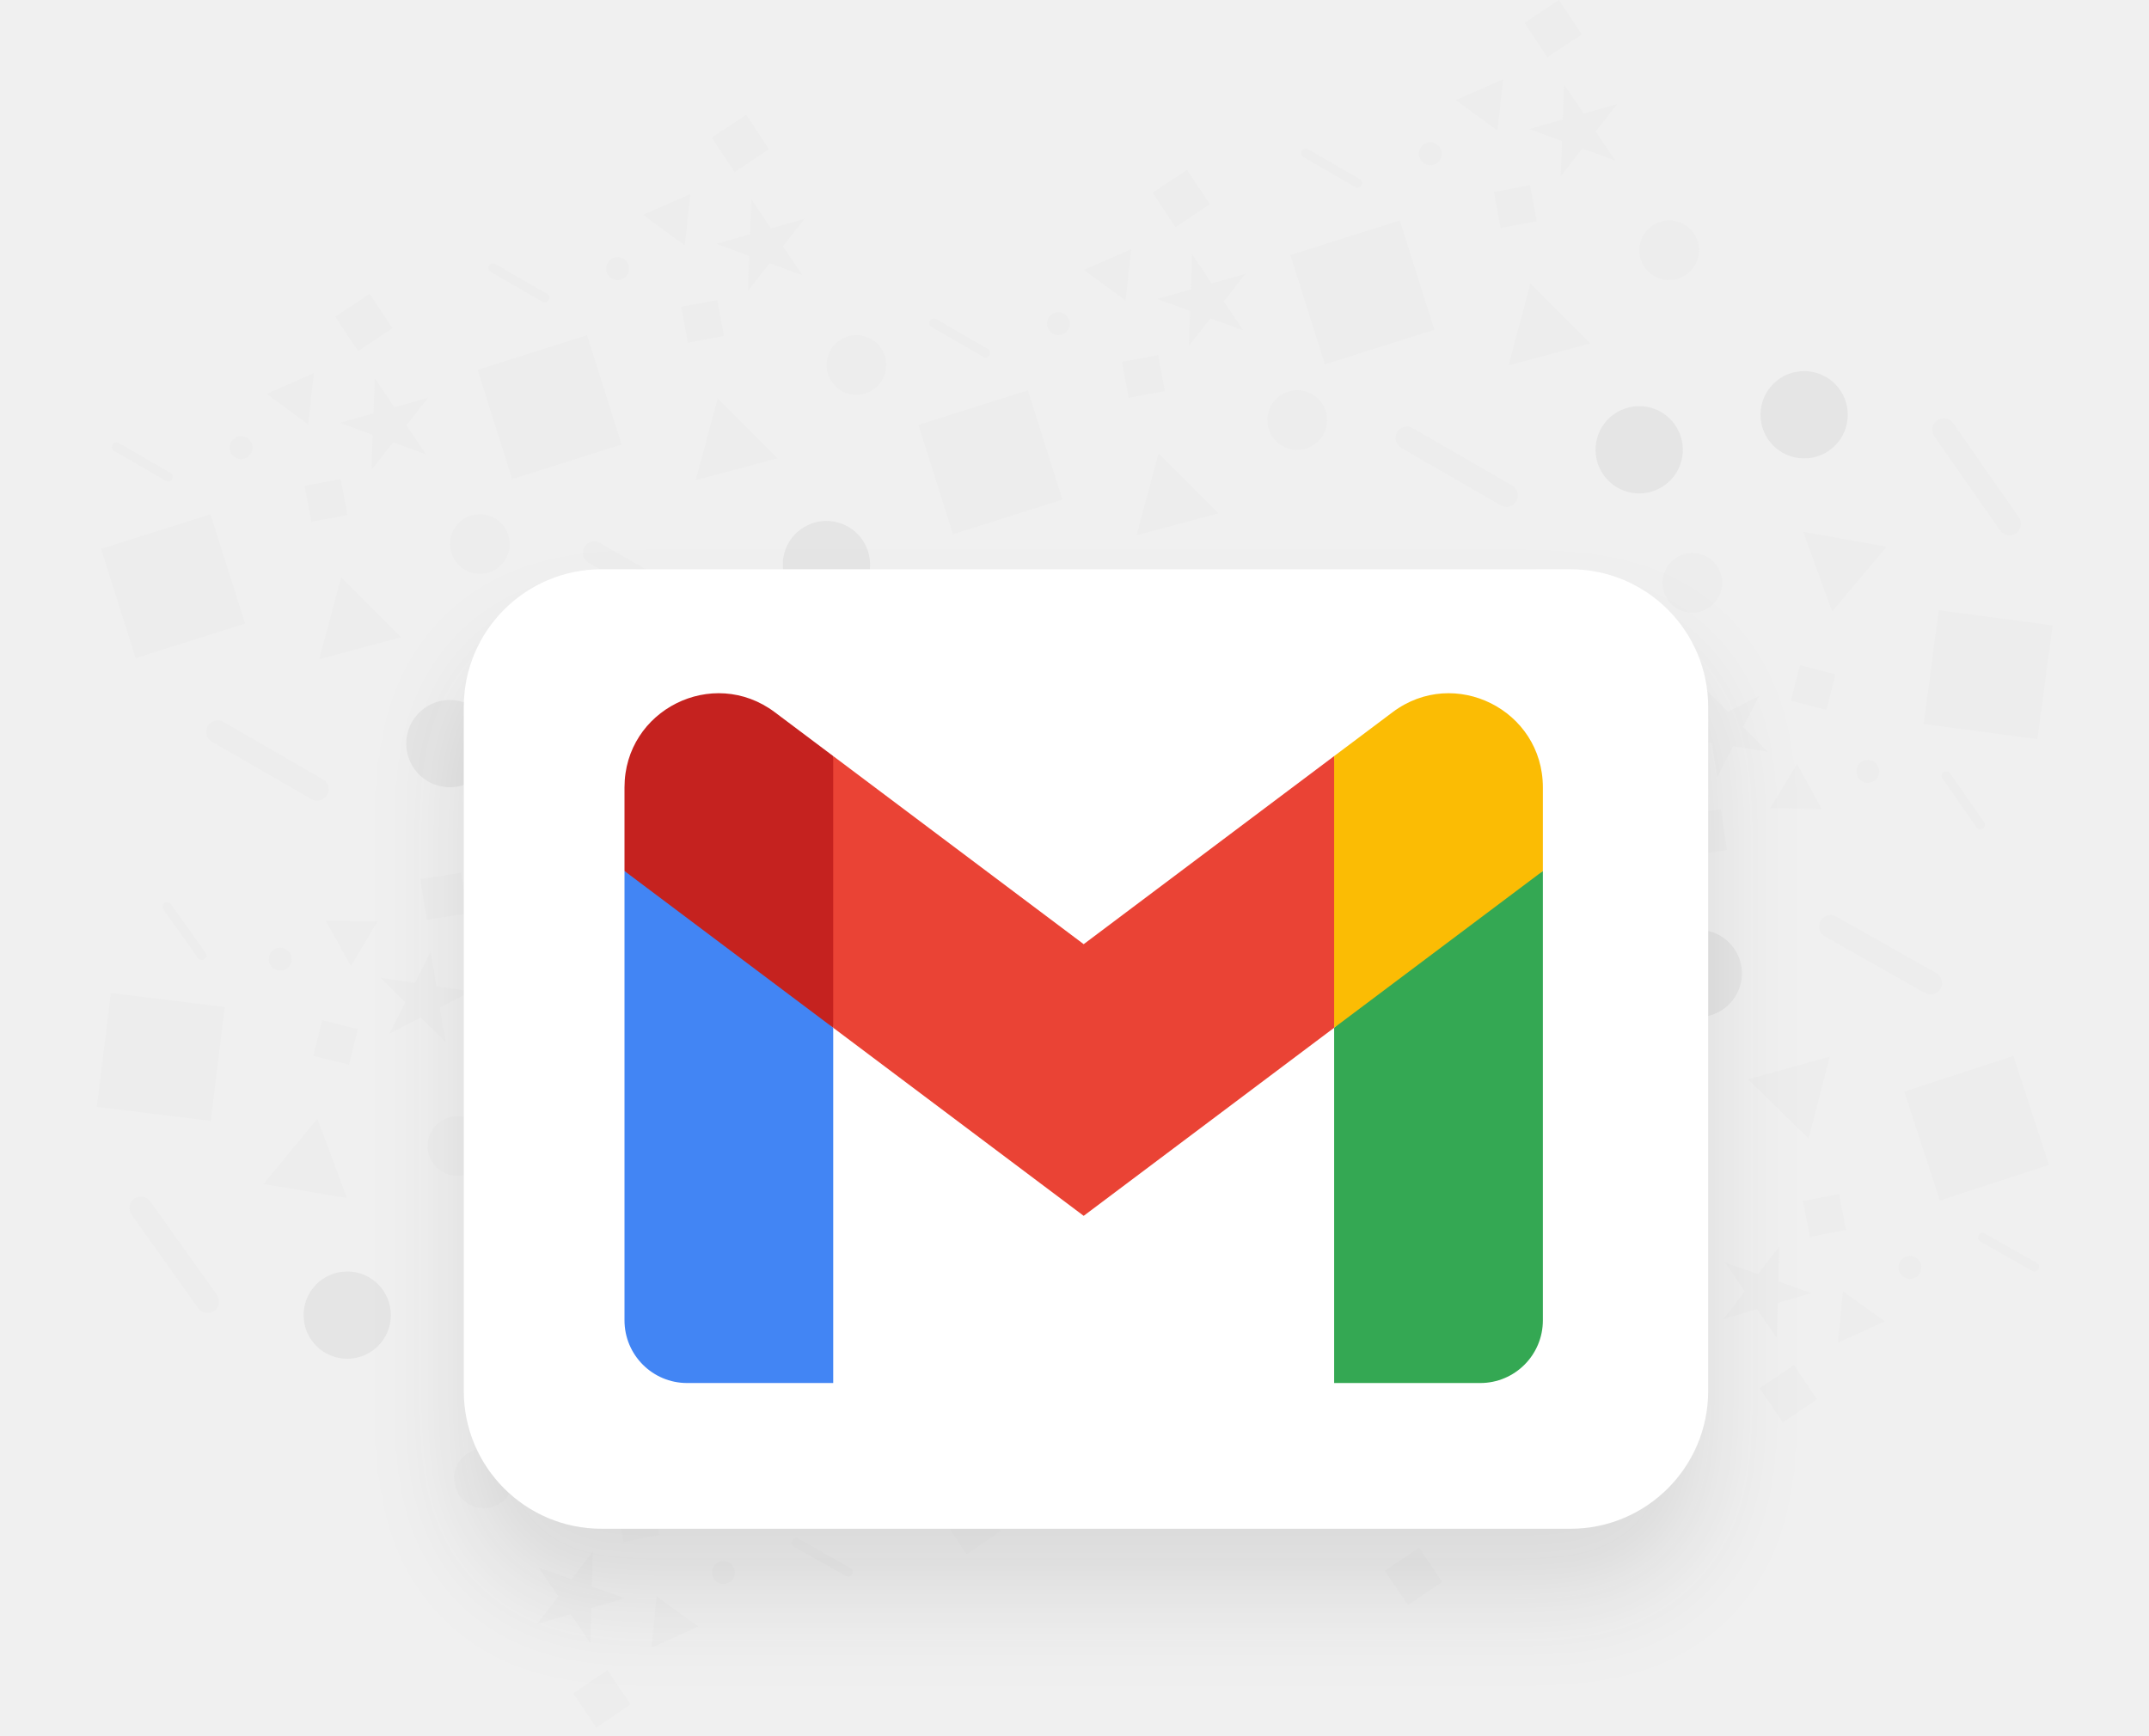
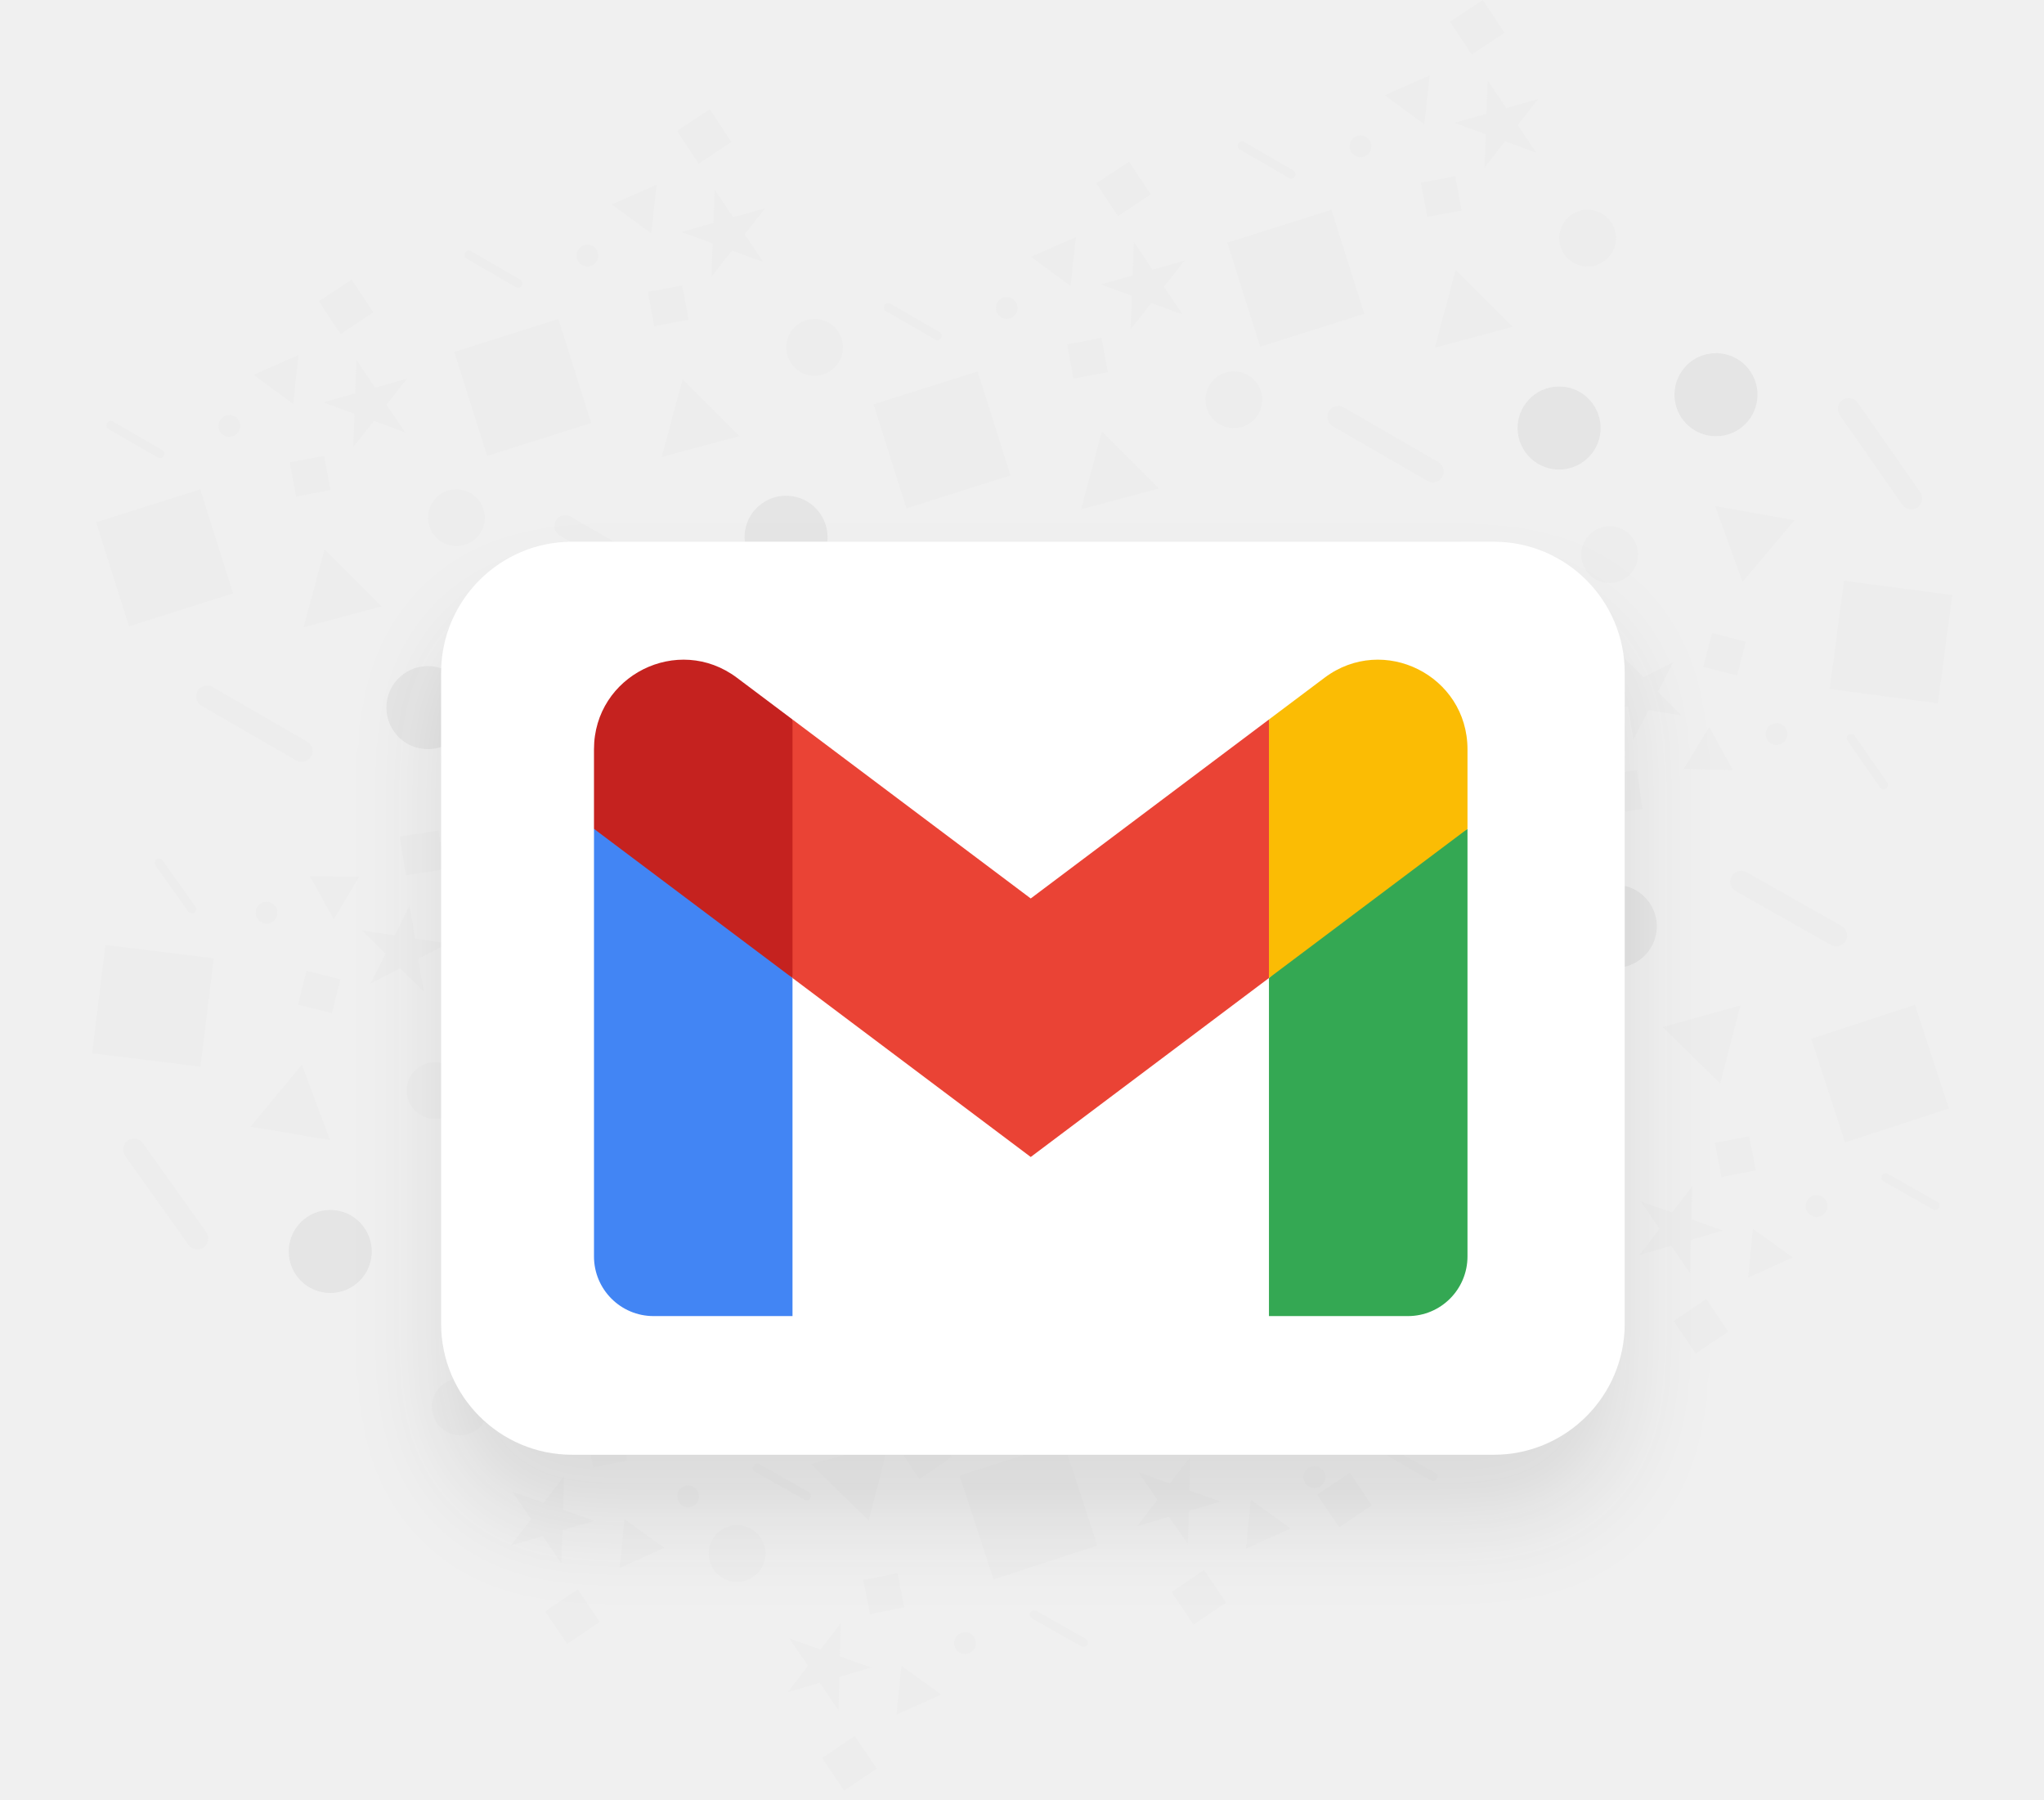
- <svg xmlns="http://www.w3.org/2000/svg" width="468" height="378" viewBox="0 0 468 378" fill="none">
-   <circle cx="97.977" cy="161.977" r="9.5" transform="rotate(-30 97.9772 161.977)" fill="#ABABAB" fill-opacity="0.17" />
-   <rect x="22" y="119.537" width="25" height="25" transform="rotate(-17.5474 22 119.537)" fill="#EDEDED" />
-   <path d="M81.624 82.402L85.878 88.734L93.215 86.644L88.508 92.647L92.762 98.979L85.599 96.357L80.891 102.36L81.171 94.737L74.007 92.115L81.344 90.025L81.624 82.402Z" fill="#EDEDED" />
-   <rect x="46.5" y="156" width="30" height="5" rx="2.5" transform="rotate(30 46.5 156)" fill="#EDEDED" />
-   <circle cx="52.5" cy="97.5" r="2.5" transform="rotate(-33.6232 52.5 97.5)" fill="#EDEDED" />
-   <rect x="66.334" y="105.802" width="8" height="8" transform="rotate(-10.5779 66.3337 105.802)" fill="#EDEDED" />
+ <svg xmlns="http://www.w3.org/2000/svg" width="468" height="412" viewBox="0 0 468 412" fill="none">
+   <circle cx="97.977" cy="161.977" r="9.5" transform="rotate(-30 97.977 161.977)" fill="#ABABAB" fill-opacity="0.17" />
+   <rect x="22" y="119.537" width="25" height="25" transform="rotate(-17.5474 21.9998 119.537)" fill="#EDEDED" />
+   <path d="M81.624 82.402L85.878 88.734L93.215 86.644L88.508 92.647L92.762 98.979L85.598 96.357L80.891 102.36L81.171 94.737L74.007 92.115L81.344 90.025L81.624 82.402Z" fill="#EDEDED" />
+   <rect x="46.5" y="156" width="30" height="5" rx="2.5" transform="rotate(30 46.4998 156)" fill="#EDEDED" />
+   <circle cx="52.5" cy="97.5" r="2.5" transform="rotate(-33.6232 52.4998 97.5)" fill="#EDEDED" />
+   <rect x="66.334" y="105.802" width="8" height="8" transform="rotate(-10.5779 66.3335 105.802)" fill="#EDEDED" />
  <circle cx="104.5" cy="118.5" r="6.5" transform="rotate(-18.4543 104.5 118.5)" fill="#EDEDED" />
-   <rect x="25" y="96" width="15" height="2" rx="1" transform="rotate(30 25 96)" fill="#EDEDED" />
+   <rect x="25" y="96" width="15" height="2" rx="1" transform="rotate(30 24.9998 96)" fill="#EDEDED" />
  <path d="M74.295 125.759L87.349 138.812L69.517 143.59L74.295 125.759Z" fill="#EDEDED" />
-   <path d="M67.116 92.451L58.039 85.79L68.345 81.26L67.116 92.451Z" fill="#EDEDED" />
-   <rect x="73" y="68.965" width="9" height="9" transform="rotate(-33.4821 73 68.9651)" fill="#EDEDED" />
+   <path d="M67.115 92.451L58.039 85.79L68.345 81.26L67.115 92.451Z" fill="#EDEDED" />
+   <rect x="73" y="68.965" width="9" height="9" transform="rotate(-33.4821 72.9998 68.9651)" fill="#EDEDED" />
  <circle cx="179.977" cy="122.977" r="9.5" transform="rotate(-30 179.977 122.977)" fill="#ABABAB" fill-opacity="0.17" />
  <rect x="104" y="80.537" width="25" height="25" transform="rotate(-17.5474 104 80.5374)" fill="#EDEDED" />
  <path d="M163.624 43.402L167.878 49.734L175.215 47.644L170.508 53.647L174.762 59.979L167.598 57.357L162.891 63.36L163.171 55.737L156.007 53.115L163.344 51.025L163.624 43.402Z" fill="#EDEDED" />
  <rect x="128.5" y="117" width="30" height="5" rx="2.5" transform="rotate(30 128.5 117)" fill="#EDEDED" />
  <circle cx="134.5" cy="58.5" r="2.5" transform="rotate(-33.6232 134.5 58.5)" fill="#EDEDED" />
-   <rect x="148.334" y="66.802" width="8" height="8" transform="rotate(-10.5779 148.334 66.8022)" fill="#EDEDED" />
+   <rect x="148.333" y="66.802" width="8" height="8" transform="rotate(-10.5779 148.333 66.8022)" fill="#EDEDED" />
  <circle cx="186.5" cy="79.5" r="6.5" transform="rotate(-18.4543 186.5 79.5)" fill="#EDEDED" />
  <rect x="107" y="57" width="15" height="2" rx="1" transform="rotate(30 107 57)" fill="#EDEDED" />
  <path d="M156.295 86.759L169.349 99.812L151.517 104.59L156.295 86.759Z" fill="#EDEDED" />
-   <path d="M149.116 53.45L140.039 46.79L150.345 42.26L149.116 53.45Z" fill="#EDEDED" />
+   <path d="M149.115 53.45L140.039 46.79L150.345 42.26L149.115 53.45Z" fill="#EDEDED" />
  <rect x="155" y="29.965" width="9" height="9" transform="rotate(-33.4821 155 29.9651)" fill="#EDEDED" />
  <circle cx="275.977" cy="134.977" r="9.5" transform="rotate(-30 275.977 134.977)" fill="#ABABAB" fill-opacity="0.17" />
  <rect x="200" y="92.537" width="25" height="25" transform="rotate(-17.5474 200 92.5374)" fill="#EDEDED" />
  <path d="M259.624 55.402L263.878 61.734L271.215 59.644L266.508 65.647L270.762 71.979L263.598 69.357L258.891 75.36L259.171 67.737L252.007 65.115L259.344 63.025L259.624 55.402Z" fill="#EDEDED" />
  <rect x="224.5" y="129" width="30" height="5" rx="2.5" transform="rotate(30 224.5 129)" fill="#EDEDED" />
  <circle cx="230.5" cy="70.5" r="2.5" transform="rotate(-33.6232 230.5 70.5)" fill="#EDEDED" />
-   <rect x="244.334" y="78.802" width="8" height="8" transform="rotate(-10.5779 244.334 78.8022)" fill="#EDEDED" />
+   <rect x="244.333" y="78.802" width="8" height="8" transform="rotate(-10.5779 244.333 78.8022)" fill="#EDEDED" />
  <circle cx="282.5" cy="91.5" r="6.5" transform="rotate(-18.4543 282.5 91.5)" fill="#EDEDED" />
  <rect x="203" y="69" width="15" height="2" rx="1" transform="rotate(30 203 69)" fill="#EDEDED" />
  <path d="M252.295 98.759L265.349 111.812L247.517 116.59L252.295 98.759Z" fill="#EDEDED" />
-   <path d="M245.116 65.451L236.039 58.79L246.345 54.26L245.116 65.451Z" fill="#EDEDED" />
+   <path d="M245.115 65.451L236.039 58.79L246.345 54.26L245.115 65.451Z" fill="#EDEDED" />
  <rect x="251" y="41.965" width="9" height="9" transform="rotate(-33.4821 251 41.9651)" fill="#EDEDED" />
  <circle cx="356.977" cy="97.977" r="9.5" transform="rotate(-30 356.977 97.9772)" fill="#ABABAB" fill-opacity="0.17" />
  <rect x="281" y="55.537" width="25" height="25" transform="rotate(-17.5474 281 55.5374)" fill="#EDEDED" />
  <path d="M340.624 18.402L344.878 24.734L352.215 22.644L347.508 28.647L351.762 34.979L344.598 32.357L339.891 38.36L340.171 30.737L333.007 28.115L340.344 26.025L340.624 18.402Z" fill="#EDEDED" />
  <rect x="305.5" y="92" width="30" height="5" rx="2.5" transform="rotate(30 305.5 92)" fill="#EDEDED" />
  <circle cx="311.5" cy="33.5" r="2.5" transform="rotate(-33.6232 311.5 33.5)" fill="#EDEDED" />
-   <rect x="325.334" y="41.802" width="8" height="8" transform="rotate(-10.5779 325.334 41.8022)" fill="#EDEDED" />
+   <rect x="325.333" y="41.802" width="8" height="8" transform="rotate(-10.5779 325.333 41.8022)" fill="#EDEDED" />
  <circle cx="363.5" cy="54.5" r="6.5" transform="rotate(-18.4543 363.5 54.5)" fill="#EDEDED" />
  <rect x="284" y="32" width="15" height="2" rx="1" transform="rotate(30 284 32)" fill="#EDEDED" />
  <path d="M333.295 61.759L346.349 74.812L328.517 79.591L333.295 61.759Z" fill="#EDEDED" />
-   <path d="M326.116 28.451L317.039 21.79L327.345 17.259L326.116 28.451Z" fill="#EDEDED" />
+   <path d="M326.115 28.451L317.039 21.79L327.345 17.259L326.115 28.451Z" fill="#EDEDED" />
  <rect x="332" y="4.965" width="9" height="9" transform="rotate(-33.4821 332 4.96509)" fill="#EDEDED" />
  <circle cx="392.899" cy="90.346" r="9.5" transform="rotate(175.089 392.899 90.3457)" fill="#ABABAB" fill-opacity="0.17" />
-   <rect x="443.713" y="160.997" width="25" height="25" transform="rotate(-172.459 443.713 160.997)" fill="#EDEDED" />
-   <path d="M373.968 169.348L372.8 161.809L365.269 160.59L372.078 157.15L370.909 149.611L376.286 155.023L383.094 151.583L379.608 158.368L384.985 163.781L377.454 162.562L373.968 169.348Z" fill="#EDEDED" />
+   <rect x="443.712" y="160.997" width="25" height="25" transform="rotate(-172.459 443.712 160.997)" fill="#EDEDED" />
+   <path d="M373.968 169.348L372.799 161.809L365.269 160.59L372.077 157.15L370.909 149.611L376.285 155.023L383.094 151.583L379.608 158.368L384.984 163.781L377.454 162.562L373.968 169.348Z" fill="#EDEDED" />
  <rect x="436.985" y="117.586" width="30" height="5" rx="2.5" transform="rotate(-124.911 436.985 117.586)" fill="#EDEDED" />
  <circle cx="406.746" cy="168.023" r="2.5" transform="rotate(171.466 406.746 168.023)" fill="#EDEDED" />
  <rect x="397.738" y="154.638" width="8" height="8" transform="rotate(-165.489 397.738 154.638)" fill="#EDEDED" />
  <circle cx="368.556" cy="126.955" r="6.5" transform="rotate(-173.366 368.556 126.955)" fill="#EDEDED" />
  <rect x="431.015" y="181.042" width="15" height="2" rx="1" transform="rotate(-124.911 431.015 181.042)" fill="#EDEDED" />
-   <path d="M398.989 133.189L392.702 115.832L410.878 119.065L398.989 133.189Z" fill="#EDEDED" />
+   <path d="M398.989 133.189L392.702 115.832L410.877 119.065L398.989 133.189Z" fill="#EDEDED" />
  <path d="M391.368 166.399L396.764 176.28L385.509 176.012L391.368 166.399Z" fill="#EDEDED" />
-   <rect x="376.081" y="185.173" width="9" height="9" transform="rotate(171.607 376.081 185.173)" fill="#EDEDED" />
+   <rect x="376.08" y="185.173" width="9" height="9" transform="rotate(171.607 376.08 185.173)" fill="#EDEDED" />
  <circle cx="369.845" cy="212.037" r="9.5" transform="rotate(149.456 369.845 212.037)" fill="#ABABAB" fill-opacity="0.17" />
  <rect x="446.222" y="253.753" width="25" height="25" transform="rotate(161.908 446.222 253.753)" fill="#EDEDED" />
  <path d="M386.953 291.454L382.639 285.163L375.322 287.322L379.972 281.274L375.658 274.983L382.846 277.537L387.496 271.489L387.289 279.115L394.477 281.669L387.161 283.828L386.953 291.454Z" fill="#EDEDED" />
  <rect x="421.376" y="217.525" width="30" height="5" rx="2.5" transform="rotate(-150.544 421.376 217.525)" fill="#EDEDED" />
  <circle cx="415.932" cy="276.08" r="2.5" transform="rotate(145.832 415.932 276.08)" fill="#EDEDED" />
  <rect x="402.021" y="267.909" width="8" height="8" transform="rotate(168.878 402.021 267.909)" fill="#EDEDED" />
-   <circle cx="363.735" cy="255.575" r="6.5" transform="rotate(161.001 363.735 255.575)" fill="#EDEDED" />
+   <circle cx="363.735" cy="255.574" r="6.5" transform="rotate(161.001 363.735 255.574)" fill="#EDEDED" />
  <rect x="443.445" y="277.318" width="15" height="2" rx="1" transform="rotate(-150.544 443.445 277.318)" fill="#EDEDED" />
  <path d="M393.87 248.029L380.692 235.1L398.478 230.153L393.87 248.029Z" fill="#EDEDED" />
  <path d="M401.365 281.268L410.505 287.842L400.242 292.47L401.365 281.268Z" fill="#EDEDED" />
  <rect x="395.704" y="304.808" width="9" height="9" transform="rotate(145.974 395.704 304.808)" fill="#EDEDED" />
-   <circle cx="288.219" cy="251.815" r="9.5" transform="rotate(149.456 288.219 251.815)" fill="#ABABAB" fill-opacity="0.17" />
+   <circle cx="288.219" cy="251.814" r="9.5" transform="rotate(149.456 288.219 251.814)" fill="#ABABAB" fill-opacity="0.17" />
  <rect x="364.596" y="293.531" width="25" height="25" transform="rotate(161.908 364.596 293.531)" fill="#EDEDED" />
-   <path d="M305.327 331.231L301.013 324.94L293.696 327.099L298.346 321.052L294.032 314.76L301.22 317.314L305.87 311.267L305.663 318.892L312.852 321.446L305.535 323.605L305.327 331.231Z" fill="#EDEDED" />
-   <rect x="339.75" y="257.303" width="30" height="5" rx="2.5" transform="rotate(-150.544 339.75 257.303)" fill="#EDEDED" />
+   <path d="M305.327 331.231L301.013 324.94L293.696 327.099L298.346 321.051L294.032 314.76L301.22 317.314L305.87 311.266L305.663 318.892L312.852 321.446L305.535 323.605L305.327 331.231Z" fill="#EDEDED" />
+   <rect x="339.75" y="257.302" width="30" height="5" rx="2.5" transform="rotate(-150.544 339.75 257.302)" fill="#EDEDED" />
  <circle cx="334.307" cy="315.857" r="2.5" transform="rotate(145.832 334.307 315.857)" fill="#EDEDED" />
  <rect x="320.395" y="307.686" width="8" height="8" transform="rotate(168.878 320.395 307.686)" fill="#EDEDED" />
  <circle cx="282.109" cy="295.352" r="6.5" transform="rotate(161.001 282.109 295.352)" fill="#EDEDED" />
-   <rect x="361.819" y="317.096" width="15" height="2" rx="1" transform="rotate(-150.544 361.819 317.096)" fill="#EDEDED" />
-   <path d="M312.244 287.807L299.066 274.877L316.852 269.93L312.244 287.807Z" fill="#EDEDED" />
+   <rect x="361.819" y="317.095" width="15" height="2" rx="1" transform="rotate(-150.544 361.819 317.095)" fill="#EDEDED" />
+   <path d="M312.244 287.806L299.066 274.877L316.852 269.93L312.244 287.806Z" fill="#EDEDED" />
  <path d="M319.739 321.045L328.879 327.619L318.616 332.247L319.739 321.045Z" fill="#EDEDED" />
  <rect x="314.078" y="344.585" width="9" height="9" transform="rotate(145.974 314.078 344.585)" fill="#EDEDED" />
  <circle cx="192.109" cy="240.727" r="9.5" transform="rotate(149.456 192.109 240.727)" fill="#ABABAB" fill-opacity="0.17" />
  <rect x="268.486" y="282.443" width="25" height="25" transform="rotate(161.908 268.486 282.443)" fill="#EDEDED" />
-   <path d="M209.218 320.144L204.903 313.852L197.586 316.012L202.237 309.964L197.922 303.673L205.111 306.227L209.761 300.179L209.553 307.805L216.742 310.359L209.425 312.518L209.218 320.144Z" fill="#EDEDED" />
+   <path d="M209.218 320.144L204.903 313.852L197.586 316.012L202.237 309.964L197.922 303.673L205.111 306.226L209.761 300.179L209.553 307.805L216.742 310.359L209.425 312.518L209.218 320.144Z" fill="#EDEDED" />
  <rect x="243.641" y="246.215" width="30" height="5" rx="2.5" transform="rotate(-150.544 243.641 246.215)" fill="#EDEDED" />
  <circle cx="238.197" cy="304.769" r="2.5" transform="rotate(145.832 238.197 304.769)" fill="#EDEDED" />
  <rect x="224.285" y="296.599" width="8" height="8" transform="rotate(168.878 224.285 296.599)" fill="#EDEDED" />
  <circle cx="186" cy="284.264" r="6.5" transform="rotate(161.001 186 284.264)" fill="#EDEDED" />
  <rect x="265.71" y="306.008" width="15" height="2" rx="1" transform="rotate(-150.544 265.71 306.008)" fill="#EDEDED" />
  <path d="M216.134 276.719L202.957 263.79L220.742 258.843L216.134 276.719Z" fill="#EDEDED" />
  <path d="M223.63 309.958L232.769 316.531L222.506 321.16L223.63 309.958Z" fill="#EDEDED" />
  <rect x="217.969" y="333.498" width="9" height="9" transform="rotate(145.974 217.969 333.498)" fill="#EDEDED" />
  <circle cx="111.464" cy="278.495" r="9.5" transform="rotate(149.456 111.464 278.495)" fill="#ABABAB" fill-opacity="0.17" />
  <rect x="187.841" y="320.211" width="25" height="25" transform="rotate(161.908 187.841 320.211)" fill="#EDEDED" />
-   <path d="M128.573 357.912L124.258 351.62L116.942 353.78L121.592 347.732L117.277 341.441L124.466 343.994L129.116 337.947L128.909 345.573L136.097 348.127L128.78 350.286L128.573 357.912Z" fill="#EDEDED" />
+   <path d="M128.573 357.912L124.258 351.62L116.942 353.779L121.592 347.732L117.277 341.44L124.466 343.994L129.116 337.947L128.909 345.573L136.097 348.127L128.78 350.286L128.573 357.912Z" fill="#EDEDED" />
  <rect x="162.996" y="283.983" width="30" height="5" rx="2.5" transform="rotate(-150.544 162.996 283.983)" fill="#EDEDED" />
  <circle cx="157.552" cy="342.537" r="2.5" transform="rotate(145.832 157.552 342.537)" fill="#EDEDED" />
  <rect x="143.64" y="334.367" width="8" height="8" transform="rotate(168.878 143.64 334.367)" fill="#EDEDED" />
  <circle cx="105.355" cy="322.032" r="6.5" transform="rotate(161.001 105.355 322.032)" fill="#EDEDED" />
  <rect x="185.065" y="343.776" width="15" height="2" rx="1" transform="rotate(-150.544 185.065 343.776)" fill="#EDEDED" />
-   <path d="M135.489 314.487L122.312 301.558L140.098 296.611L135.489 314.487Z" fill="#EDEDED" />
-   <path d="M142.985 347.725L152.125 354.299L141.862 358.928L142.985 347.725Z" fill="#EDEDED" />
+   <path d="M135.489 314.487L122.312 301.558L140.098 296.61L135.489 314.487Z" fill="#EDEDED" />
+   <path d="M142.985 347.725L152.125 354.299L141.862 358.927L142.985 347.725Z" fill="#EDEDED" />
  <rect x="137.324" y="371.266" width="9" height="9" transform="rotate(145.974 137.324 371.266)" fill="#EDEDED" />
-   <circle cx="75.617" cy="286.467" r="9.5" transform="rotate(-5.45554 75.6165 286.467)" fill="#ABABAB" fill-opacity="0.17" />
-   <rect x="24.134" y="216.302" width="25" height="25" transform="rotate(6.99709 24.1343 216.302)" fill="#EDEDED" />
-   <path d="M93.796 207.289L95.036 214.816L102.578 215.963L95.802 219.469L97.042 226.996L91.615 221.635L84.839 225.14L88.26 218.322L82.833 212.961L90.375 214.108L93.796 207.289Z" fill="#EDEDED" />
-   <rect x="31.274" y="259.647" width="30" height="5" rx="2.5" transform="rotate(54.5445 31.2737 259.647)" fill="#EDEDED" />
-   <circle cx="61.032" cy="208.925" r="2.5" transform="rotate(-9.07878 61.0324 208.925)" fill="#EDEDED" />
-   <rect x="70.168" y="222.224" width="8" height="8" transform="rotate(13.9666 70.1675 222.224)" fill="#EDEDED" />
-   <circle cx="99.61" cy="249.628" r="6.5" transform="rotate(6.09014 99.6101 249.628)" fill="#EDEDED" />
-   <rect x="36.64" y="196.137" width="15" height="2" rx="1" transform="rotate(54.5445 36.6404 196.137)" fill="#EDEDED" />
-   <path d="M69.12 243.684L75.572 260.981L57.366 257.92L69.12 243.684Z" fill="#EDEDED" />
+   <circle cx="174.872" cy="312.074" r="9.5" transform="rotate(149.456 174.872 312.074)" fill="#ABABAB" fill-opacity="0.17" />
+   <rect x="251.249" y="353.79" width="25" height="25" transform="rotate(161.908 251.249 353.79)" fill="#EDEDED" />
+   <path d="M191.981 391.491L187.666 385.199L180.349 387.358L185 381.311L180.685 375.02L187.874 377.573L192.524 371.526L192.316 379.152L199.505 381.706L192.188 383.865L191.981 391.491Z" fill="#EDEDED" />
+   <rect x="226.404" y="317.562" width="30" height="5" rx="2.5" transform="rotate(-150.544 226.404 317.562)" fill="#EDEDED" />
+   <circle cx="220.96" cy="376.116" r="2.5" transform="rotate(145.832 220.96 376.116)" fill="#EDEDED" />
+   <rect x="207.048" y="367.946" width="8" height="8" transform="rotate(168.878 207.048 367.946)" fill="#EDEDED" />
+   <circle cx="168.763" cy="355.611" r="6.5" transform="rotate(161.001 168.763 355.611)" fill="#EDEDED" />
+   <rect x="248.473" y="377.355" width="15" height="2" rx="1" transform="rotate(-150.544 248.473 377.355)" fill="#EDEDED" />
+   <path d="M198.897 348.066L185.72 335.137L203.505 330.19L198.897 348.066Z" fill="#EDEDED" />
+   <path d="M206.393 381.304L215.532 387.878L205.269 392.507L206.393 381.304Z" fill="#EDEDED" />
+   <rect x="200.732" y="404.845" width="9" height="9" transform="rotate(145.974 200.732 404.845)" fill="#EDEDED" />
+   <circle cx="254.872" cy="274.074" r="9.5" transform="rotate(149.456 254.872 274.074)" fill="#ABABAB" fill-opacity="0.17" />
+   <rect x="331.249" y="315.79" width="25" height="25" transform="rotate(161.908 331.249 315.79)" fill="#EDEDED" />
+   <path d="M271.981 353.491L267.666 347.199L260.35 349.359L265 343.311L260.685 337.02L267.874 339.573L272.524 333.526L272.317 341.152L279.505 343.706L272.188 345.865L271.981 353.491Z" fill="#EDEDED" />
+   <rect x="306.404" y="279.562" width="30" height="5" rx="2.5" transform="rotate(-150.544 306.404 279.562)" fill="#EDEDED" />
+   <circle cx="300.96" cy="338.116" r="2.5" transform="rotate(145.832 300.96 338.116)" fill="#EDEDED" />
+   <rect x="287.048" y="329.946" width="8" height="8" transform="rotate(168.878 287.048 329.946)" fill="#EDEDED" />
+   <circle cx="248.763" cy="317.611" r="6.5" transform="rotate(161.001 248.763 317.611)" fill="#EDEDED" />
+   <rect x="328.473" y="339.355" width="15" height="2" rx="1" transform="rotate(-150.544 328.473 339.355)" fill="#EDEDED" />
+   <path d="M278.897 310.066L265.72 297.137L283.506 292.19L278.897 310.066Z" fill="#EDEDED" />
+   <path d="M286.393 343.305L295.533 349.878L285.27 354.507L286.393 343.305Z" fill="#EDEDED" />
+   <rect x="280.732" y="366.845" width="9" height="9" transform="rotate(145.974 280.732 366.845)" fill="#EDEDED" />
+   <circle cx="75.616" cy="286.467" r="9.5" transform="rotate(-5.45554 75.6163 286.467)" fill="#ABABAB" fill-opacity="0.17" />
+   <rect x="24.134" y="216.302" width="25" height="25" transform="rotate(6.99709 24.134 216.302)" fill="#EDEDED" />
+   <path d="M93.796 207.289L95.036 214.816L102.578 215.963L95.802 219.468L97.042 226.996L91.615 221.635L84.839 225.14L88.26 218.321L82.833 212.961L90.375 214.107L93.796 207.289Z" fill="#EDEDED" />
+   <rect x="31.273" y="259.647" width="30" height="5" rx="2.5" transform="rotate(54.5445 31.2734 259.647)" fill="#EDEDED" />
+   <circle cx="61.032" cy="208.925" r="2.5" transform="rotate(-9.07878 61.0321 208.925)" fill="#EDEDED" />
+   <rect x="70.167" y="222.224" width="8" height="8" transform="rotate(13.9666 70.1672 222.224)" fill="#EDEDED" />
+   <circle cx="99.61" cy="249.628" r="6.5" transform="rotate(6.09014 99.6099 249.628)" fill="#EDEDED" />
+   <rect x="36.64" y="196.137" width="15" height="2" rx="1" transform="rotate(54.5445 36.6401 196.137)" fill="#EDEDED" />
+   <path d="M69.12 243.684L75.571 260.981L57.366 257.92L69.12 243.684Z" fill="#EDEDED" />
  <path d="M76.425 210.403L70.935 200.574L82.192 200.734L76.425 210.403Z" fill="#EDEDED" />
-   <rect x="91.533" y="191.484" width="9" height="9" transform="rotate(-8.9376 91.5334 191.484)" fill="#EDEDED" />
+   <rect x="91.533" y="191.484" width="9" height="9" transform="rotate(-8.9376 91.5332 191.484)" fill="#EDEDED" />
  <g filter="url(#filter0_d)">
    <rect x="101" y="124" width="271" height="209" rx="30" fill="white" />
  </g>
  <g clip-path="url(#clip0)">
-     <path d="M181.455 301.257V223.871L157.49 201.915L136 189.731V287.6C136 295.156 142.113 301.257 149.637 301.257H181.455V301.257Z" fill="#4285F4" />
-     <path d="M290.545 301.257H322.363C329.909 301.257 336 295.134 336 287.6V189.732L311.659 203.687L290.545 223.871V301.257V301.257Z" fill="#34A853" />
+     <path d="M181.454 301.257V223.871L157.49 201.915L136 189.731V287.6C136 295.156 142.113 301.257 149.636 301.257H181.454Z" fill="#4285F4" />
+     <path d="M290.545 301.257H322.363C329.909 301.257 336 295.134 336 287.6V189.732L311.659 203.687L290.545 223.871V301.257Z" fill="#34A853" />
    <path d="M181.455 223.871L178.194 193.634L181.455 164.695L236 205.664L290.545 164.695L294.194 192.072L290.545 223.871L236 264.84L181.455 223.871Z" fill="#EA4335" />
-     <path d="M290.545 164.695V223.871L336 189.731V171.523C336 154.635 316.75 145.008 303.274 155.136L290.545 164.695Z" fill="#FBBC04" />
-     <path d="M136 189.731L156.905 205.434L181.455 223.871V164.695L168.727 155.136C155.227 145.007 136 154.635 136 171.522V189.73V189.731Z" fill="#C5221F" />
+     <path d="M290.545 164.695V223.871L336 189.731V171.523C336 154.635 316.75 145.008 303.273 155.136L290.545 164.695Z" fill="#FBBC04" />
+     <path d="M136 189.731L156.905 205.434L181.454 223.871V164.695L168.726 155.136C155.226 145.007 136 154.635 136 171.522V189.73V189.731Z" fill="#C5221F" />
  </g>
  <defs>
    <filter id="filter0_d" x="81" y="119" width="311" height="249" filterUnits="userSpaceOnUse" color-interpolation-filters="sRGB">
      <feFlood flood-opacity="0" result="BackgroundImageFix" />
      <feColorMatrix in="SourceAlpha" type="matrix" values="0 0 0 0 0 0 0 0 0 0 0 0 0 0 0 0 0 0 127 0" />
      <feOffset dy="15" />
      <feGaussianBlur stdDeviation="10" />
      <feColorMatrix type="matrix" values="0 0 0 0 0.121 0 0 0 0 0.121 0 0 0 0 0.121 0 0 0 0.1 0" />
      <feBlend mode="normal" in2="BackgroundImageFix" result="effect1_dropShadow" />
      <feBlend mode="normal" in="SourceGraphic" in2="effect1_dropShadow" result="shape" />
    </filter>
    <clipPath id="clip0">
      <rect width="200" height="151" fill="white" transform="translate(136 151)" />
    </clipPath>
  </defs>
</svg>
